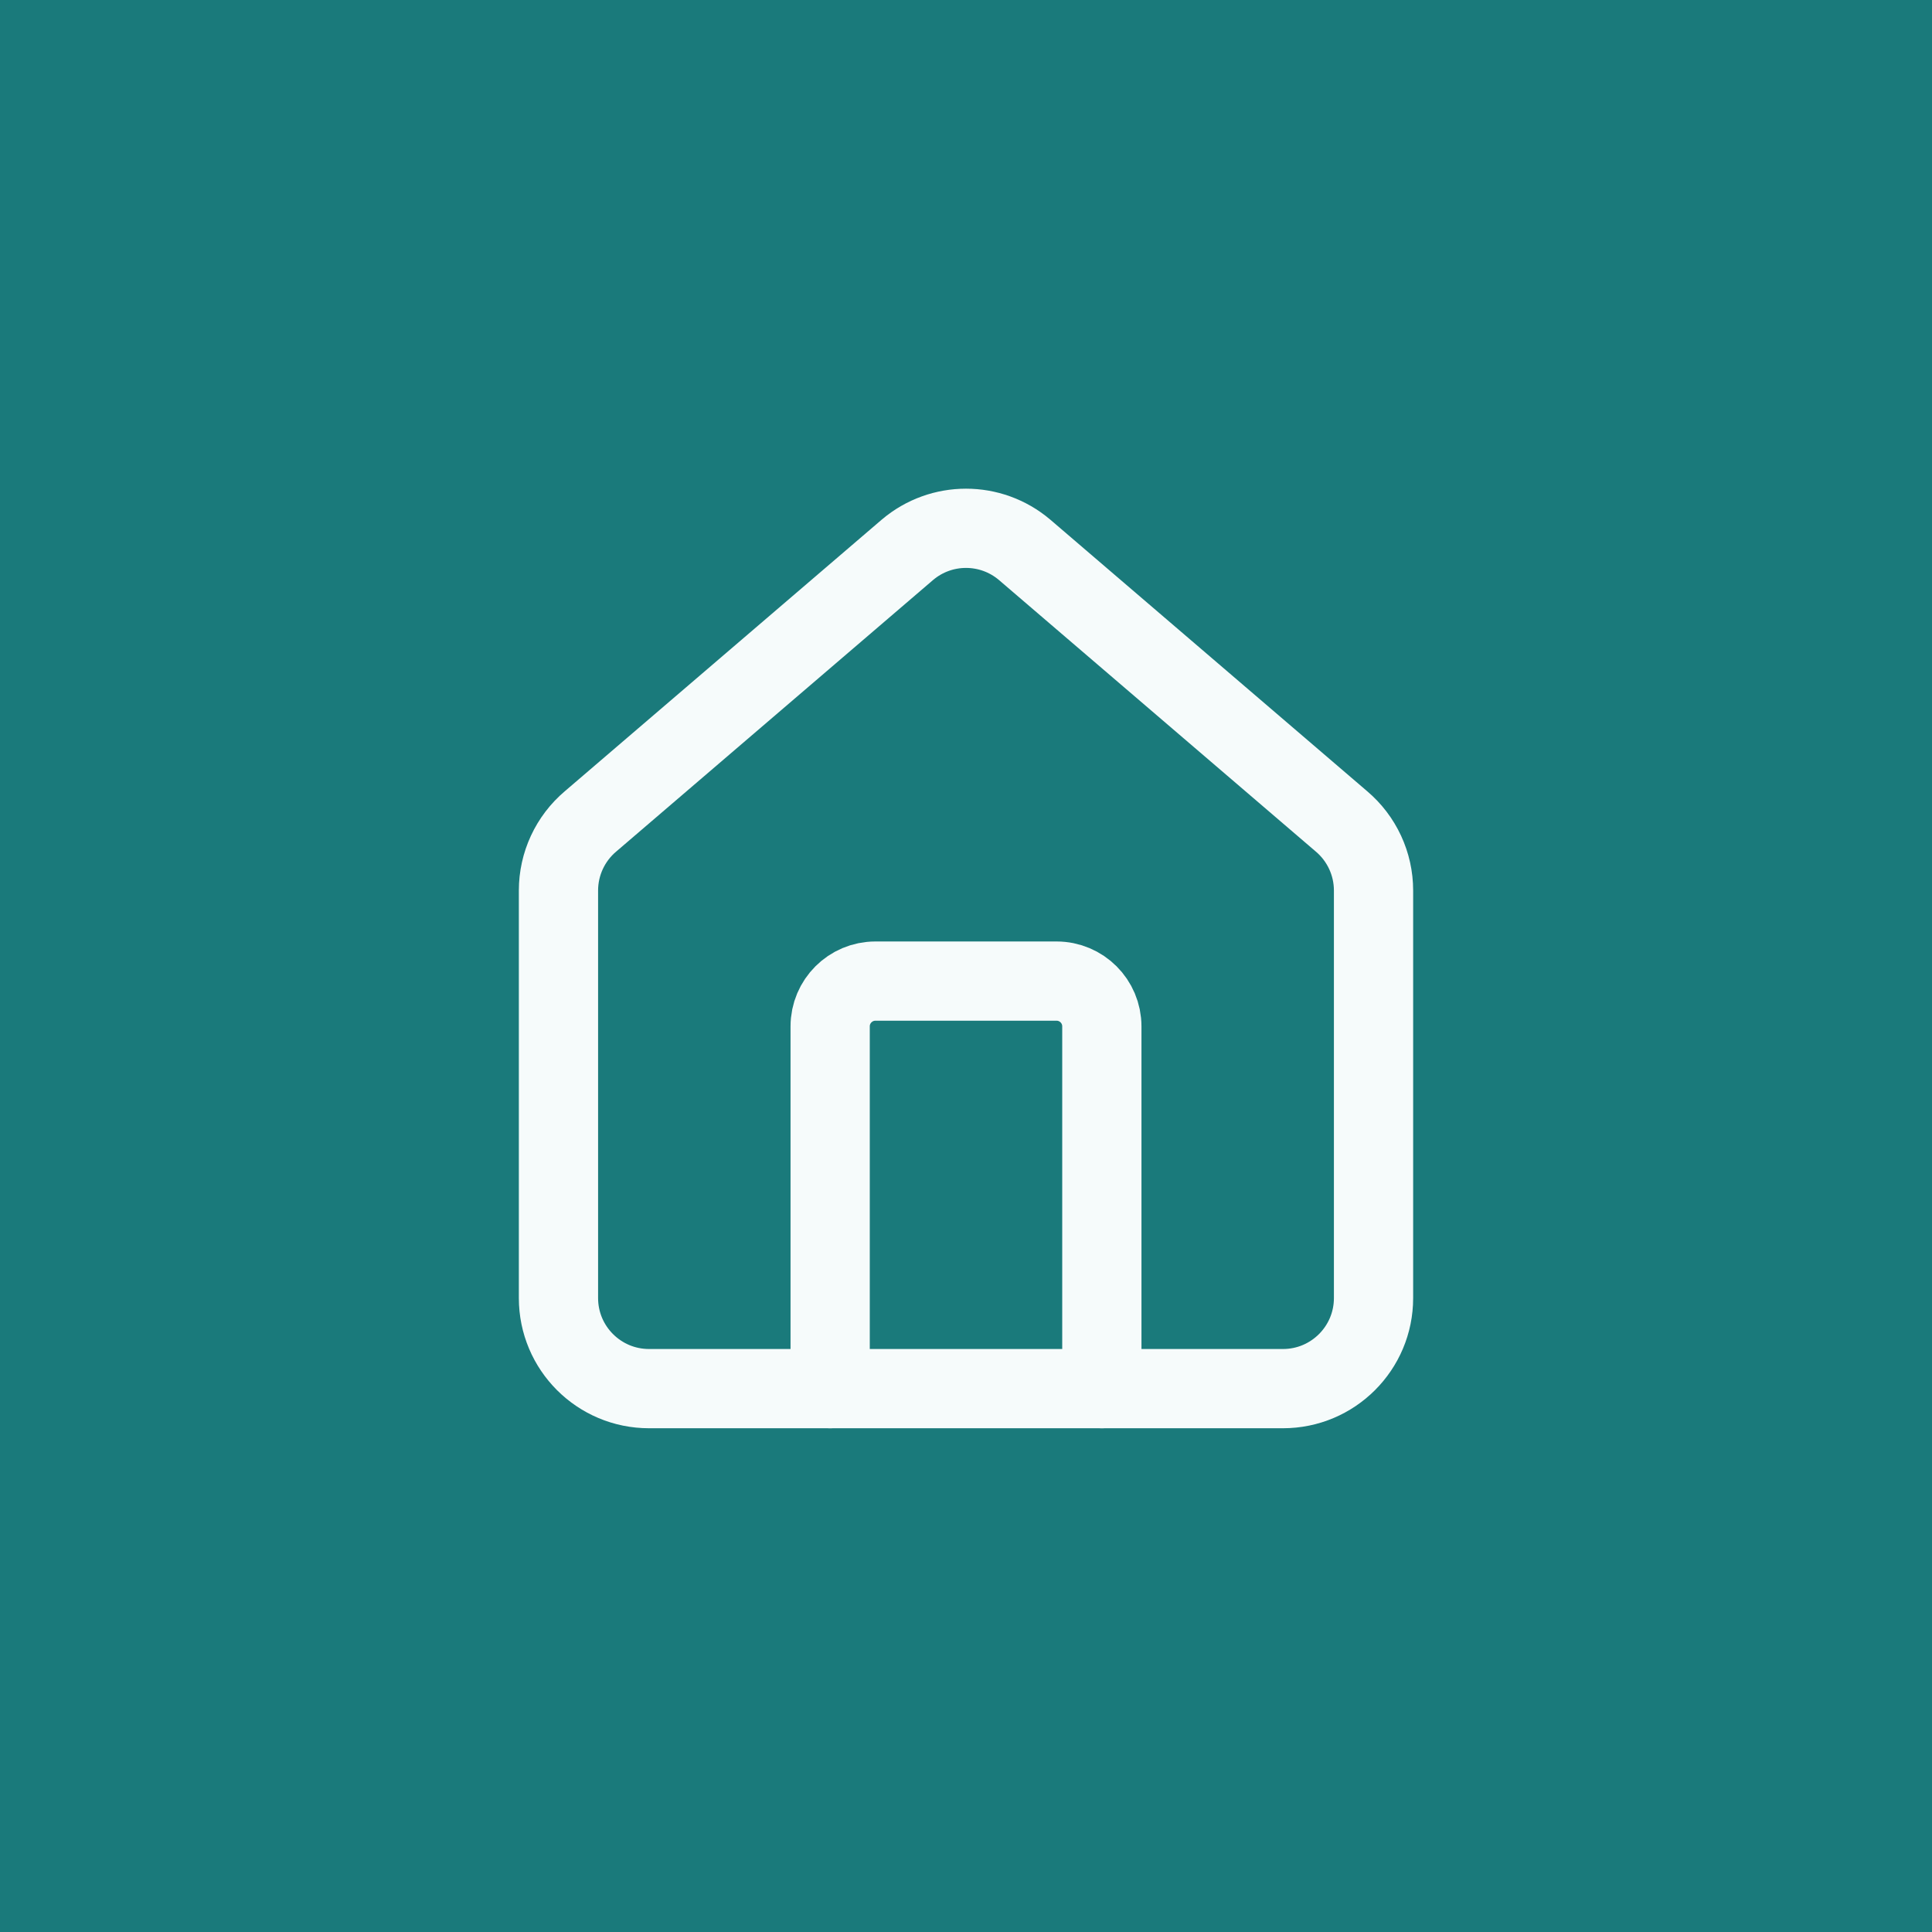
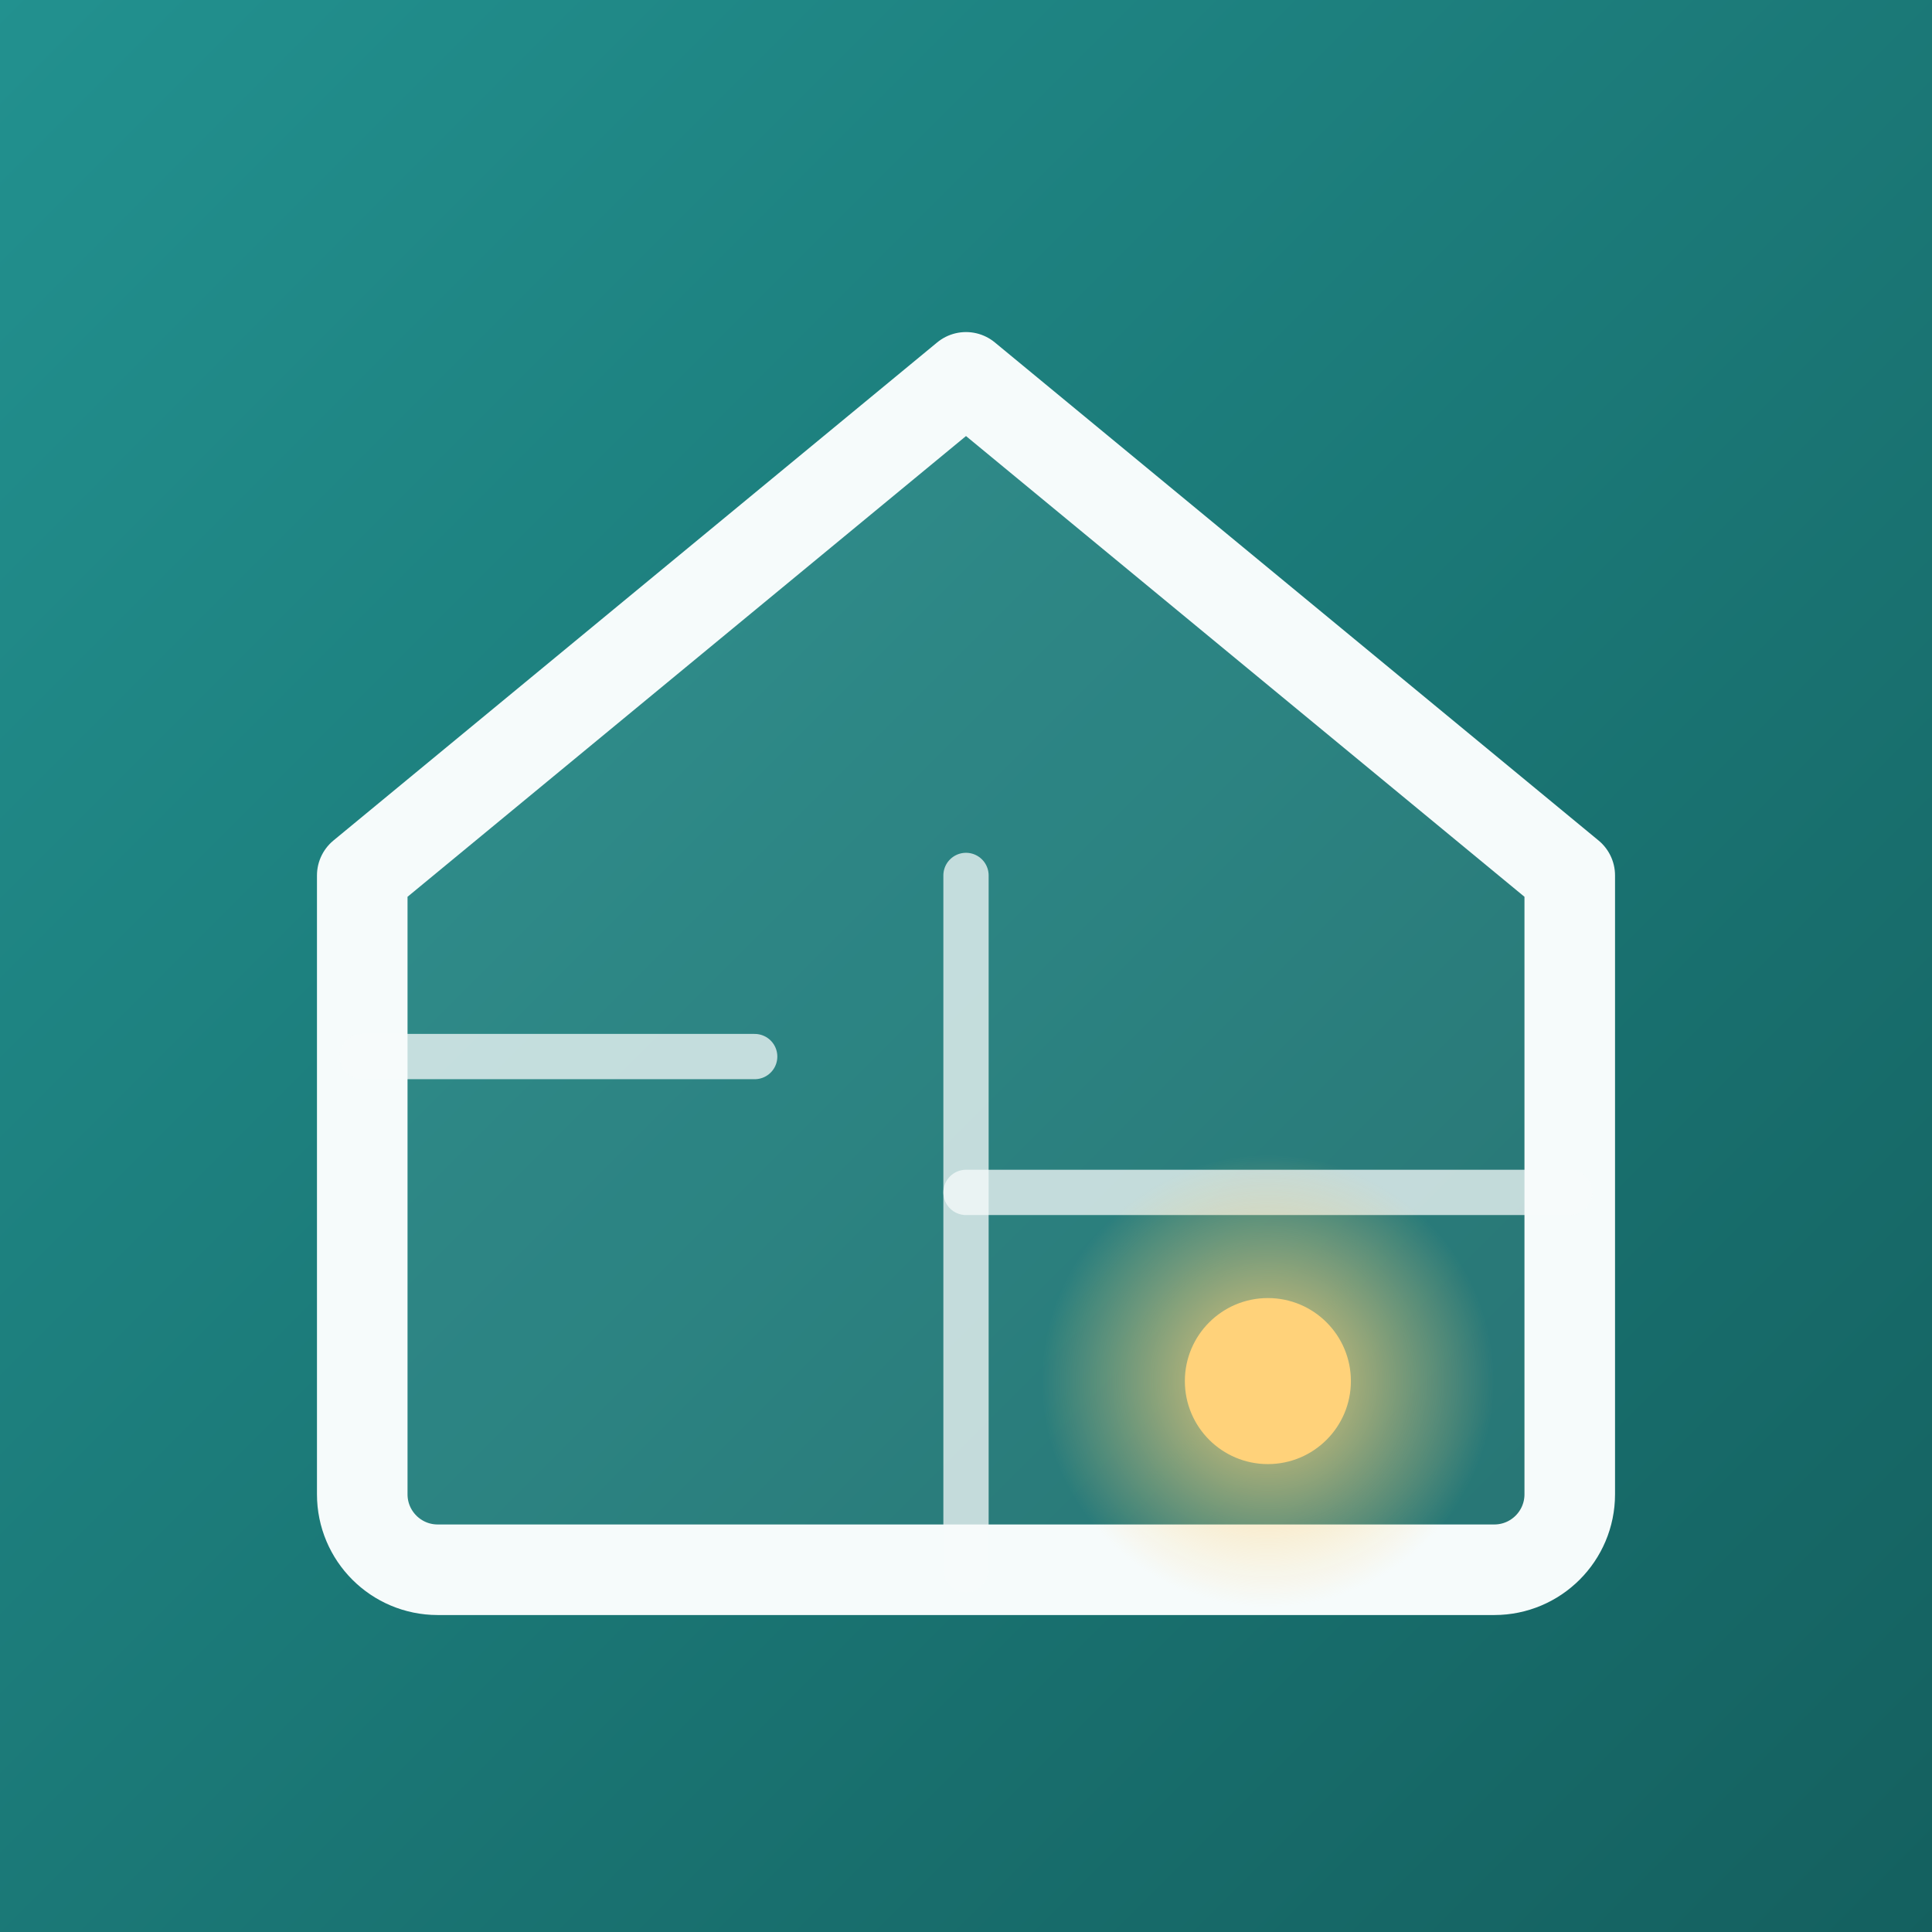
<svg xmlns="http://www.w3.org/2000/svg" width="256" height="256" viewBox="0 0 256 256">
-   <rect width="256" height="256" fill="#1a7a7b" />
-   <g transform="translate(56 58) scale(6)" fill="none" stroke="#f6fbfb" stroke-width="1.75" stroke-linecap="round" stroke-linejoin="round">
-     <path d="M15 21v-8a1 1 0 0 0-1-1h-4a1 1 0 0 0-1 1v8" />
-     <path d="M3 10a2 2 0 0 1 .709-1.528l7-5.999a2 2 0 0 1 2.582 0l7 5.999A2 2 0 0 1 21 10v9a2 2 0 0 1-2 2H5a2 2 0 0 1-2-2z" />
+   <defs>
+     <linearGradient id="bg" x1="0" y1="0" x2="1" y2="1">
+       <stop offset="0" stop-color="#22918f" />
+       <stop offset="1" stop-color="#14605f" />
+     </linearGradient>
+     <radialGradient id="glow" cx="0.5" cy="0.5" r="0.5">
+       <stop offset="0" stop-color="#ffd27a" stop-opacity="0.9" />
+       <stop offset="1" stop-color="#ffd27a" stop-opacity="0" />
+     </radialGradient>
+   </defs>
+   <rect width="256" height="256" fill="url(#bg)" />
+   <path d="M48 116 L128 50 L208 116 V198 a10 10 0 0 1 -10 10 H58 a10 10 0 0 1 -10 -10 Z" fill="#f6fbfb" fill-opacity="0.08" stroke="#f6fbfb" stroke-width="12" stroke-linejoin="round" />
+   <g fill="none" stroke="#f6fbfb" stroke-opacity="0.75" stroke-width="6" stroke-linecap="round">
+     <path d="M128 116 V208" />
+     <path d="M128 158 H208" />
+     <path d="M48 140 H100" />
  </g>
+   <circle cx="168" cy="183" r="30" fill="url(#glow)" />
+   <circle cx="168" cy="183" r="11" fill="#ffd27a" />
</svg>
